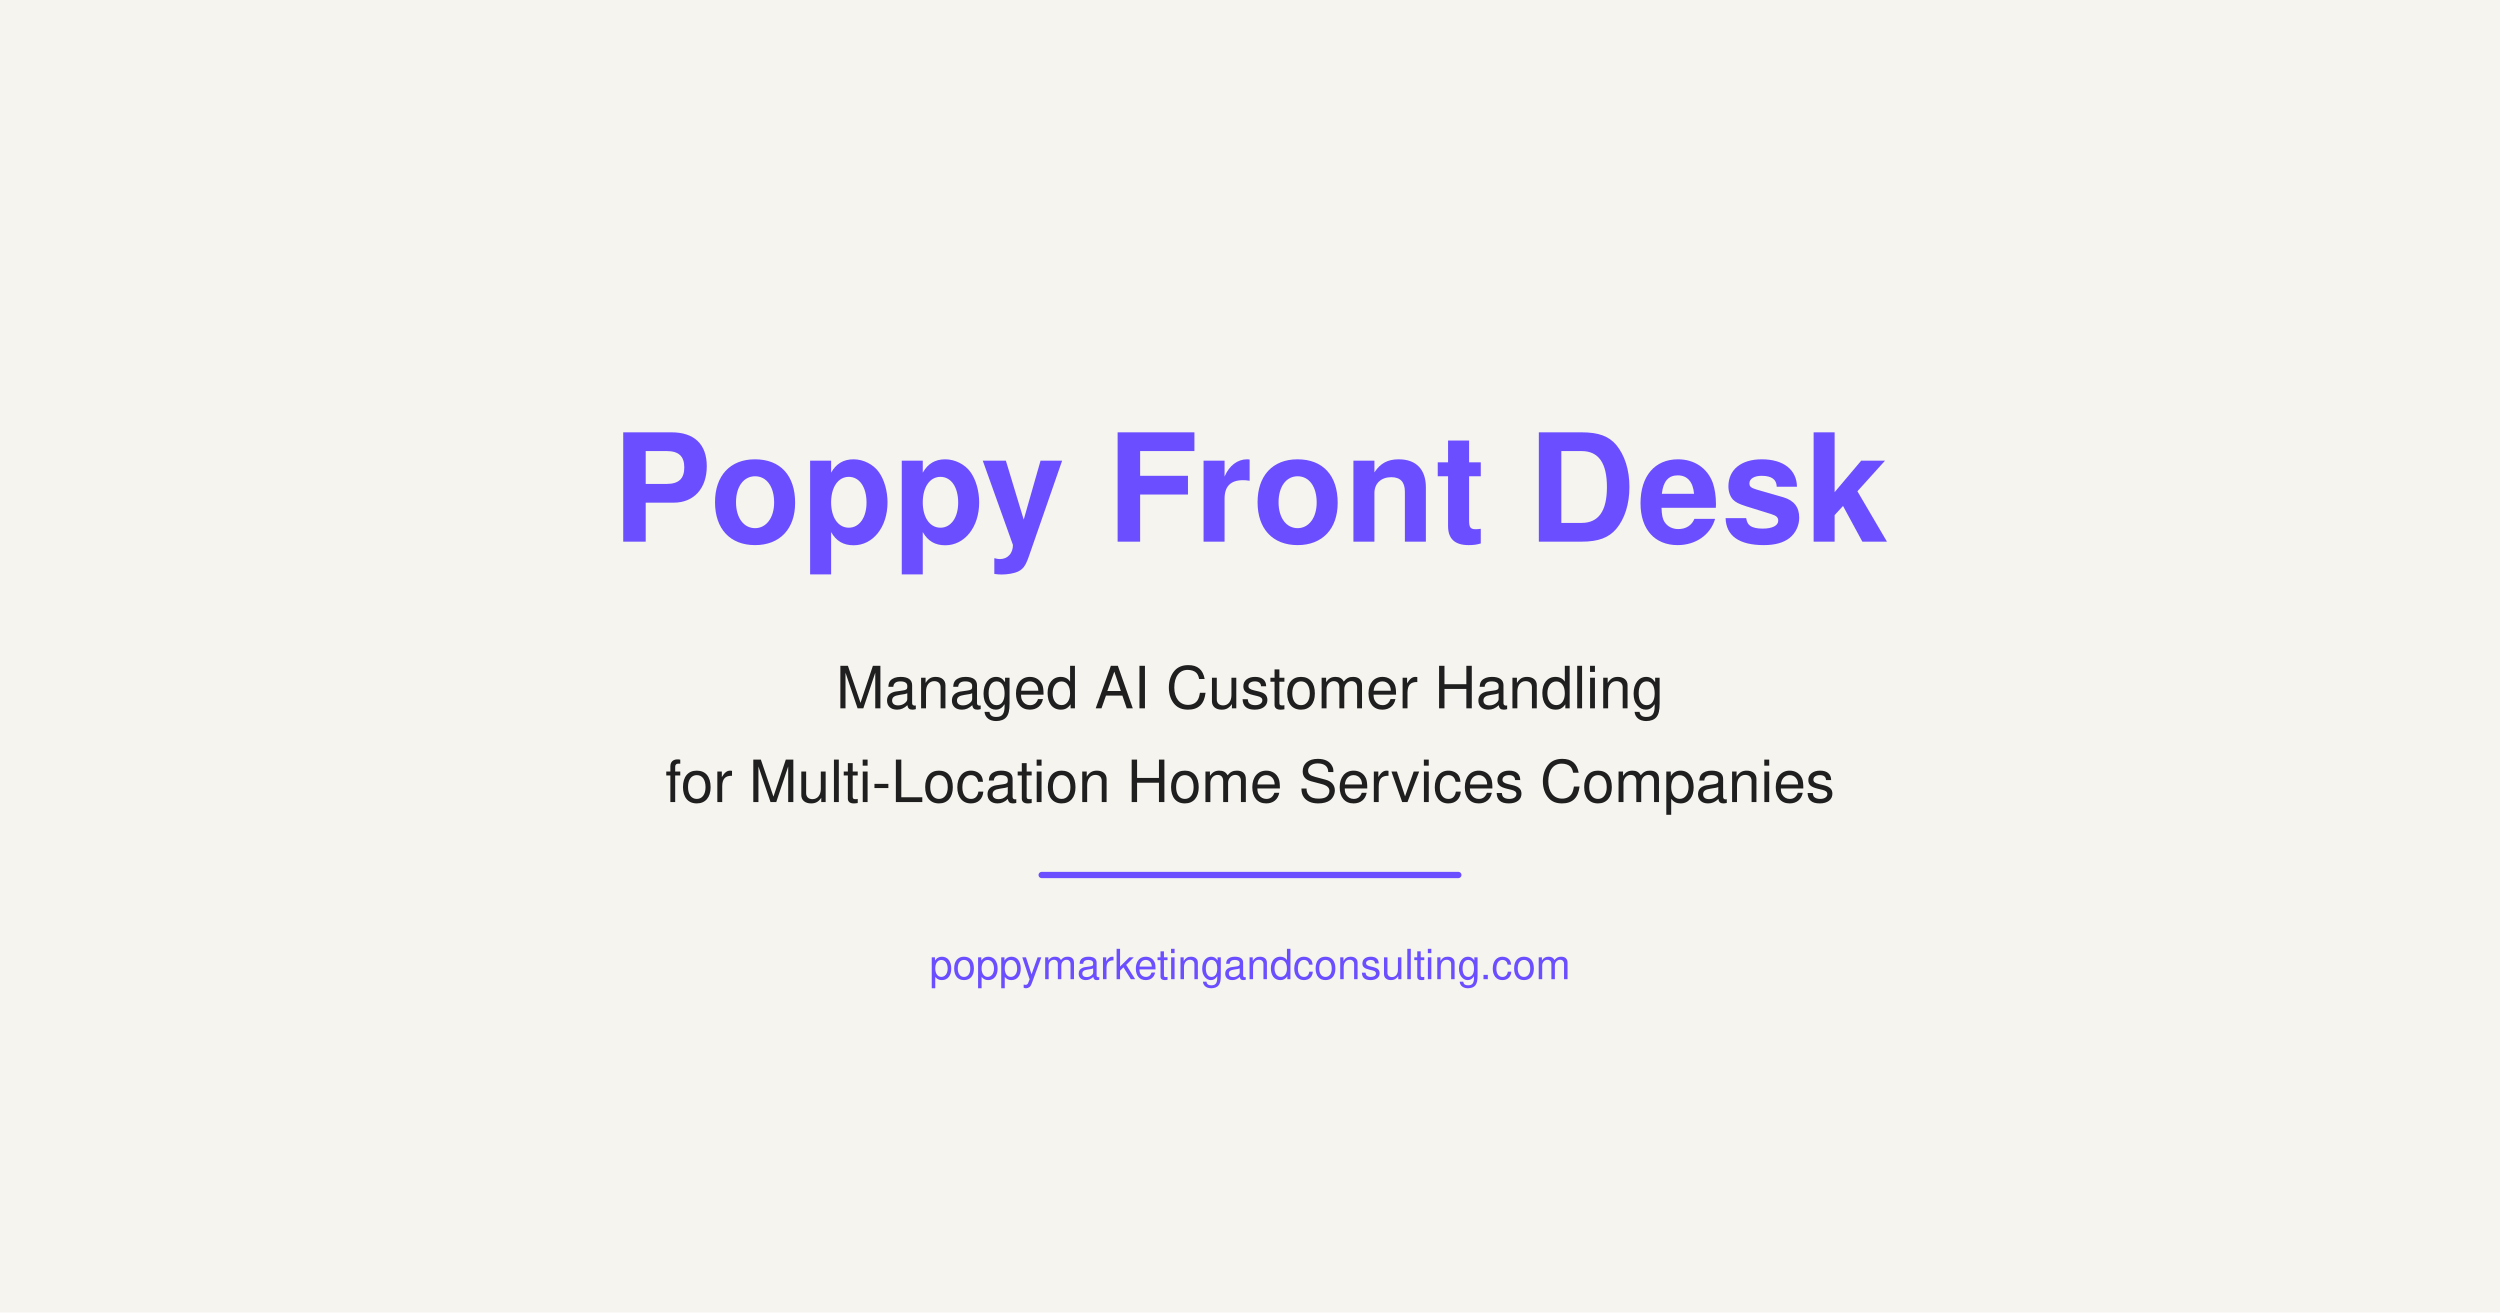
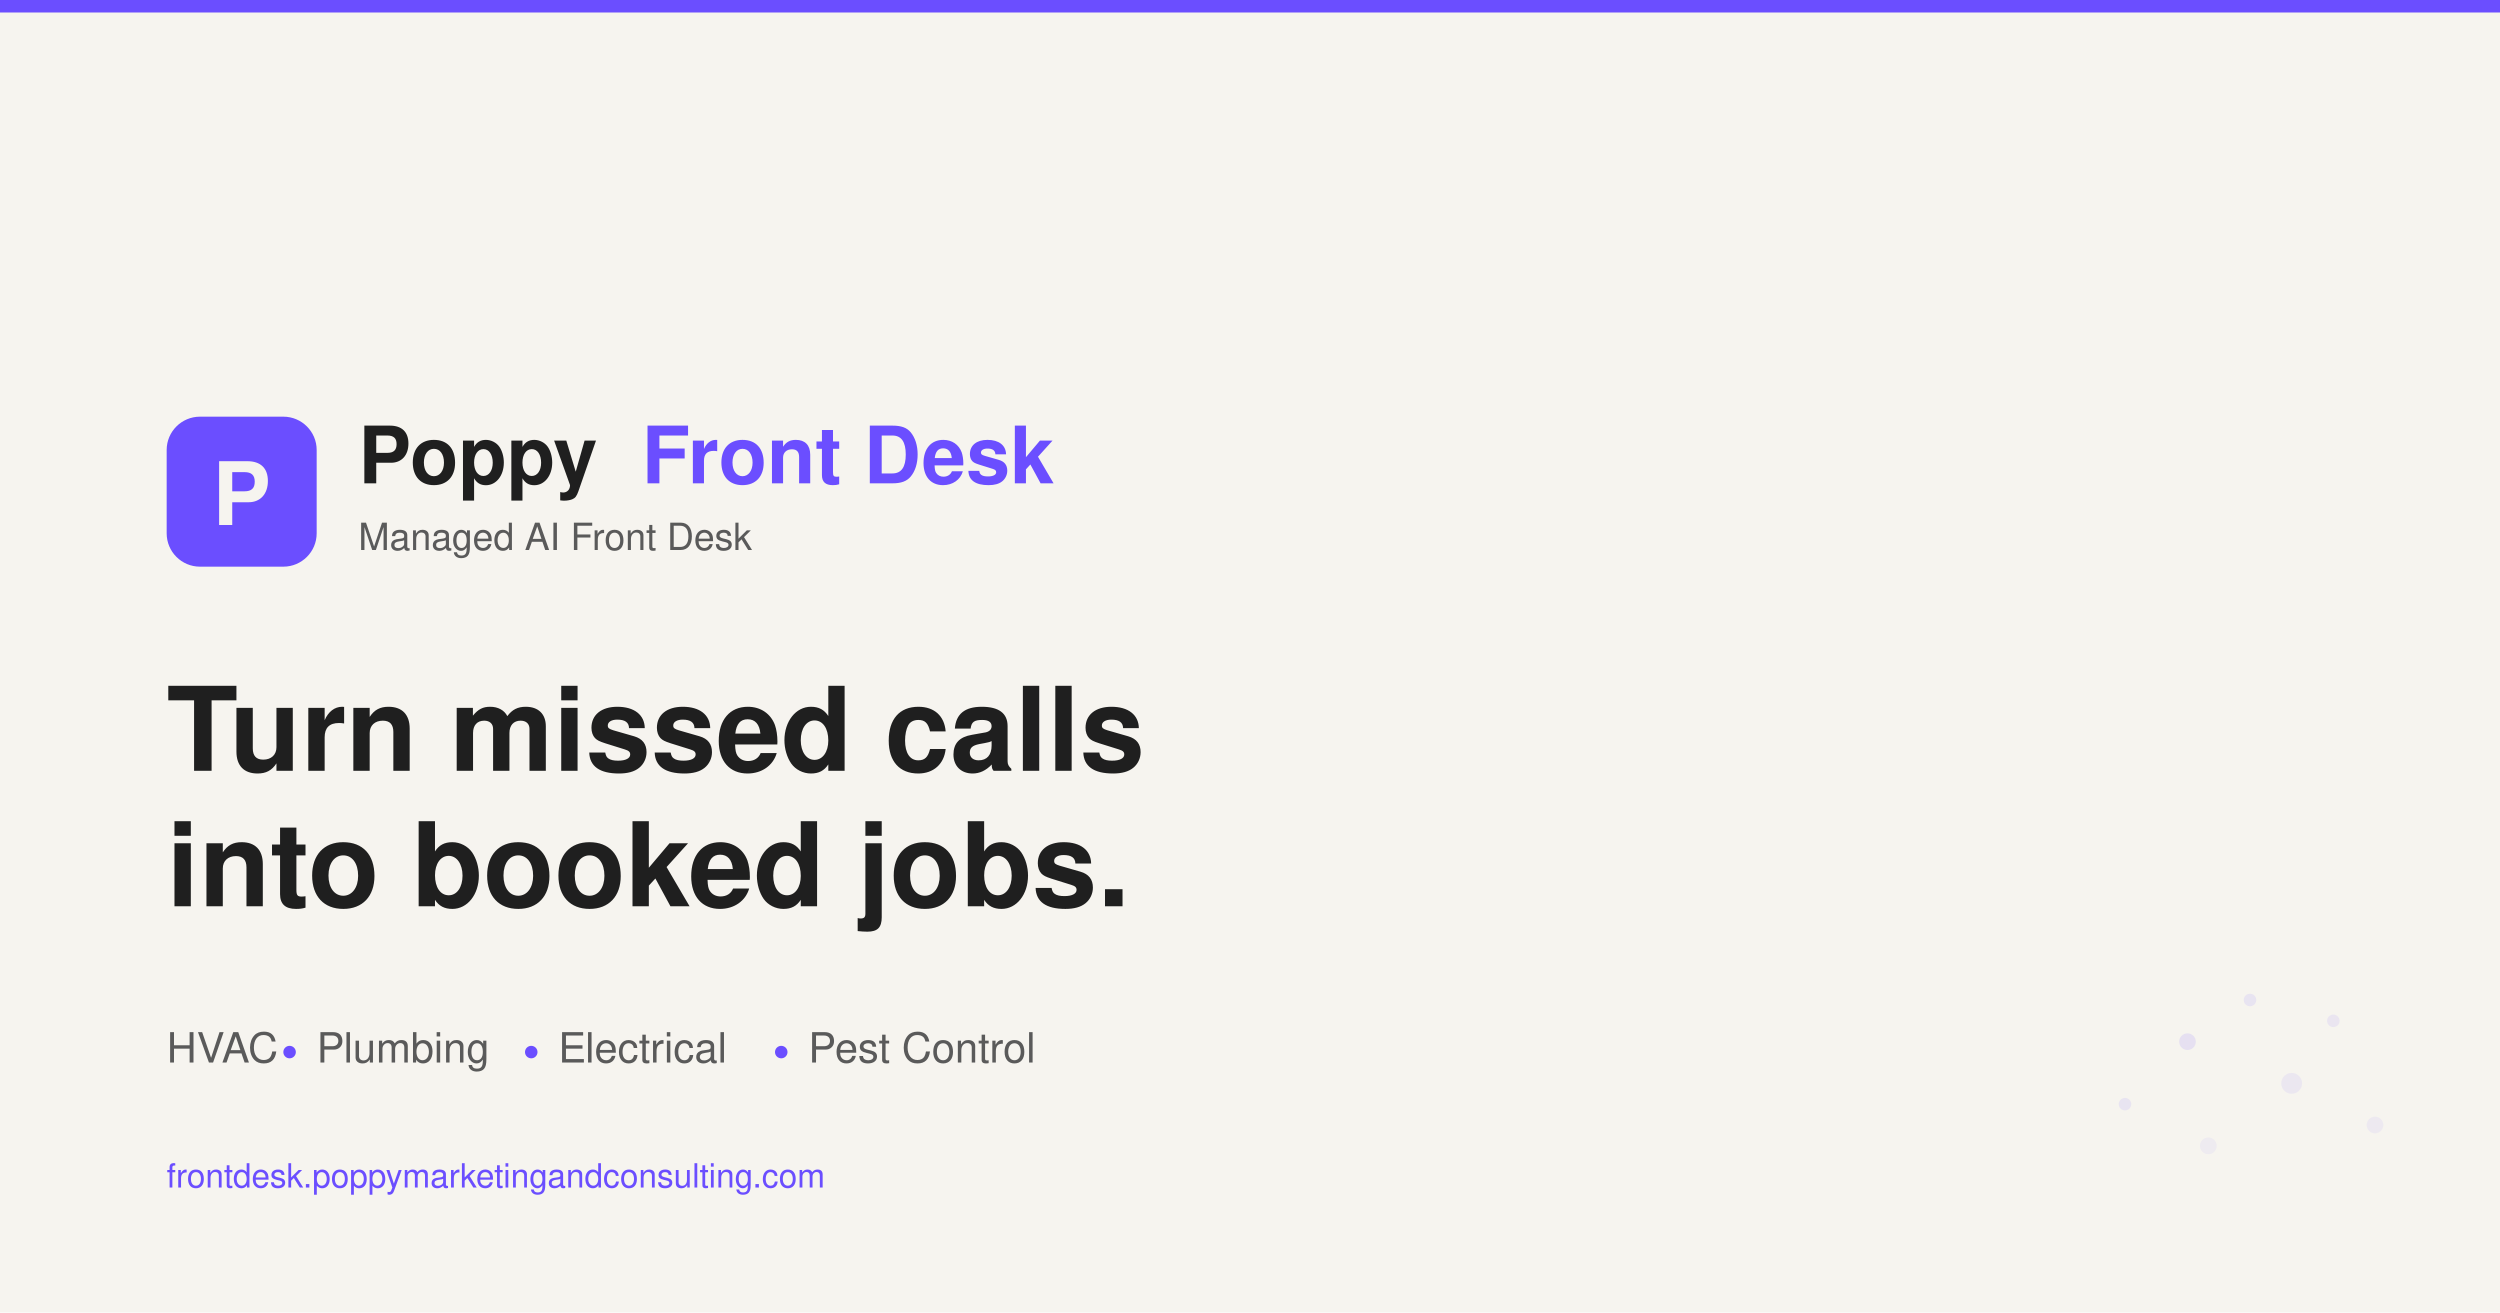
<svg xmlns="http://www.w3.org/2000/svg" width="1200" height="630" viewBox="0 0 1200 630">
  <rect width="1200" height="630" fill="#F6F4EF" />
-   <text x="600" y="260" text-anchor="middle" font-family="Poppins, Helvetica, Arial, sans-serif" font-weight="600" font-size="72" fill="#6B4EFF">Poppy Front Desk</text>
-   <text x="600" y="340" text-anchor="middle" font-family="Raleway, Helvetica, Arial, sans-serif" font-weight="400" font-size="28" fill="#1F1F1F">Managed AI Customer Handling</text>
-   <text x="600" y="385" text-anchor="middle" font-family="Raleway, Helvetica, Arial, sans-serif" font-weight="400" font-size="28" fill="#1F1F1F">for Multi-Location Home Services Companies</text>
-   <line x1="500" y1="420" x2="700" y2="420" stroke="#6B4EFF" stroke-width="3" stroke-linecap="round" />
-   <text x="600" y="470" text-anchor="middle" font-family="Raleway, Helvetica, Arial, sans-serif" font-weight="500" font-size="20" fill="#6B4EFF">poppymarketingandconsulting.com</text>
+   <rect width="1200" height="6" fill="#6B4EFF" />
+   <circle cx="1050" cy="500" r="4" fill="#6B4EFF" opacity="0.12" />
+   <circle cx="1080" cy="480" r="3" fill="#6B4EFF" opacity="0.10" />
+   <circle cx="1100" cy="520" r="5" fill="#6B4EFF" opacity="0.08" />
+   <circle cx="1020" cy="530" r="3" fill="#6B4EFF" opacity="0.10" />
+   <circle cx="1060" cy="550" r="4" fill="#6B4EFF" opacity="0.06" />
+   <circle cx="1120" cy="490" r="3" fill="#6B4EFF" opacity="0.09" />
+   <circle cx="1140" cy="540" r="4" fill="#6B4EFF" opacity="0.07" />
+   <rect x="80" y="200" width="72" height="72" rx="16" fill="#6B4EFF" />
+   <text x="116" y="252" text-anchor="middle" font-family="Poppins, Helvetica, Arial, sans-serif" font-weight="700" font-size="42" fill="#F6F4EF">P</text>
+   <text x="172" y="232" font-family="Poppins, Helvetica, Arial, sans-serif" font-weight="700" font-size="38" fill="#1F1F1F">Poppy</text>
+   <text x="308" y="232" font-family="Poppins, Helvetica, Arial, sans-serif" font-weight="700" font-size="38" fill="#6B4EFF">Front Desk</text>
+   <text x="172" y="264" font-family="Raleway, Helvetica, Arial, sans-serif" font-weight="400" font-size="18" fill="#5A5A5A">Managed AI Front Desk</text>
+   <text x="80" y="370" font-family="Poppins, Helvetica, Arial, sans-serif" font-weight="600" font-size="56" fill="#1F1F1F">Turn missed calls</text>
+   <text x="80" y="435" font-family="Poppins, Helvetica, Arial, sans-serif" font-weight="600" font-size="56" fill="#1F1F1F">into booked jobs.</text>
+   <text x="80" y="510" font-family="Raleway, Helvetica, Arial, sans-serif" font-weight="500" font-size="20" fill="#5A5A5A">HVAC</text>
+   <circle cx="139" cy="505" r="3" fill="#6B4EFF" />
+   <text x="152" y="510" font-family="Raleway, Helvetica, Arial, sans-serif" font-weight="500" font-size="20" fill="#5A5A5A">Plumbing</text>
+   <circle cx="255" cy="505" r="3" fill="#6B4EFF" />
+   <text x="268" y="510" font-family="Raleway, Helvetica, Arial, sans-serif" font-weight="500" font-size="20" fill="#5A5A5A">Electrical</text>
+   <circle cx="375" cy="505" r="3" fill="#6B4EFF" />
+   <text x="388" y="510" font-family="Raleway, Helvetica, Arial, sans-serif" font-weight="500" font-size="20" fill="#5A5A5A">Pest Control</text>
+   <text x="80" y="570" font-family="Raleway, Helvetica, Arial, sans-serif" font-weight="500" font-size="16" fill="#6B4EFF">frontdesk.poppymarketingandconsulting.com</text>
</svg>
